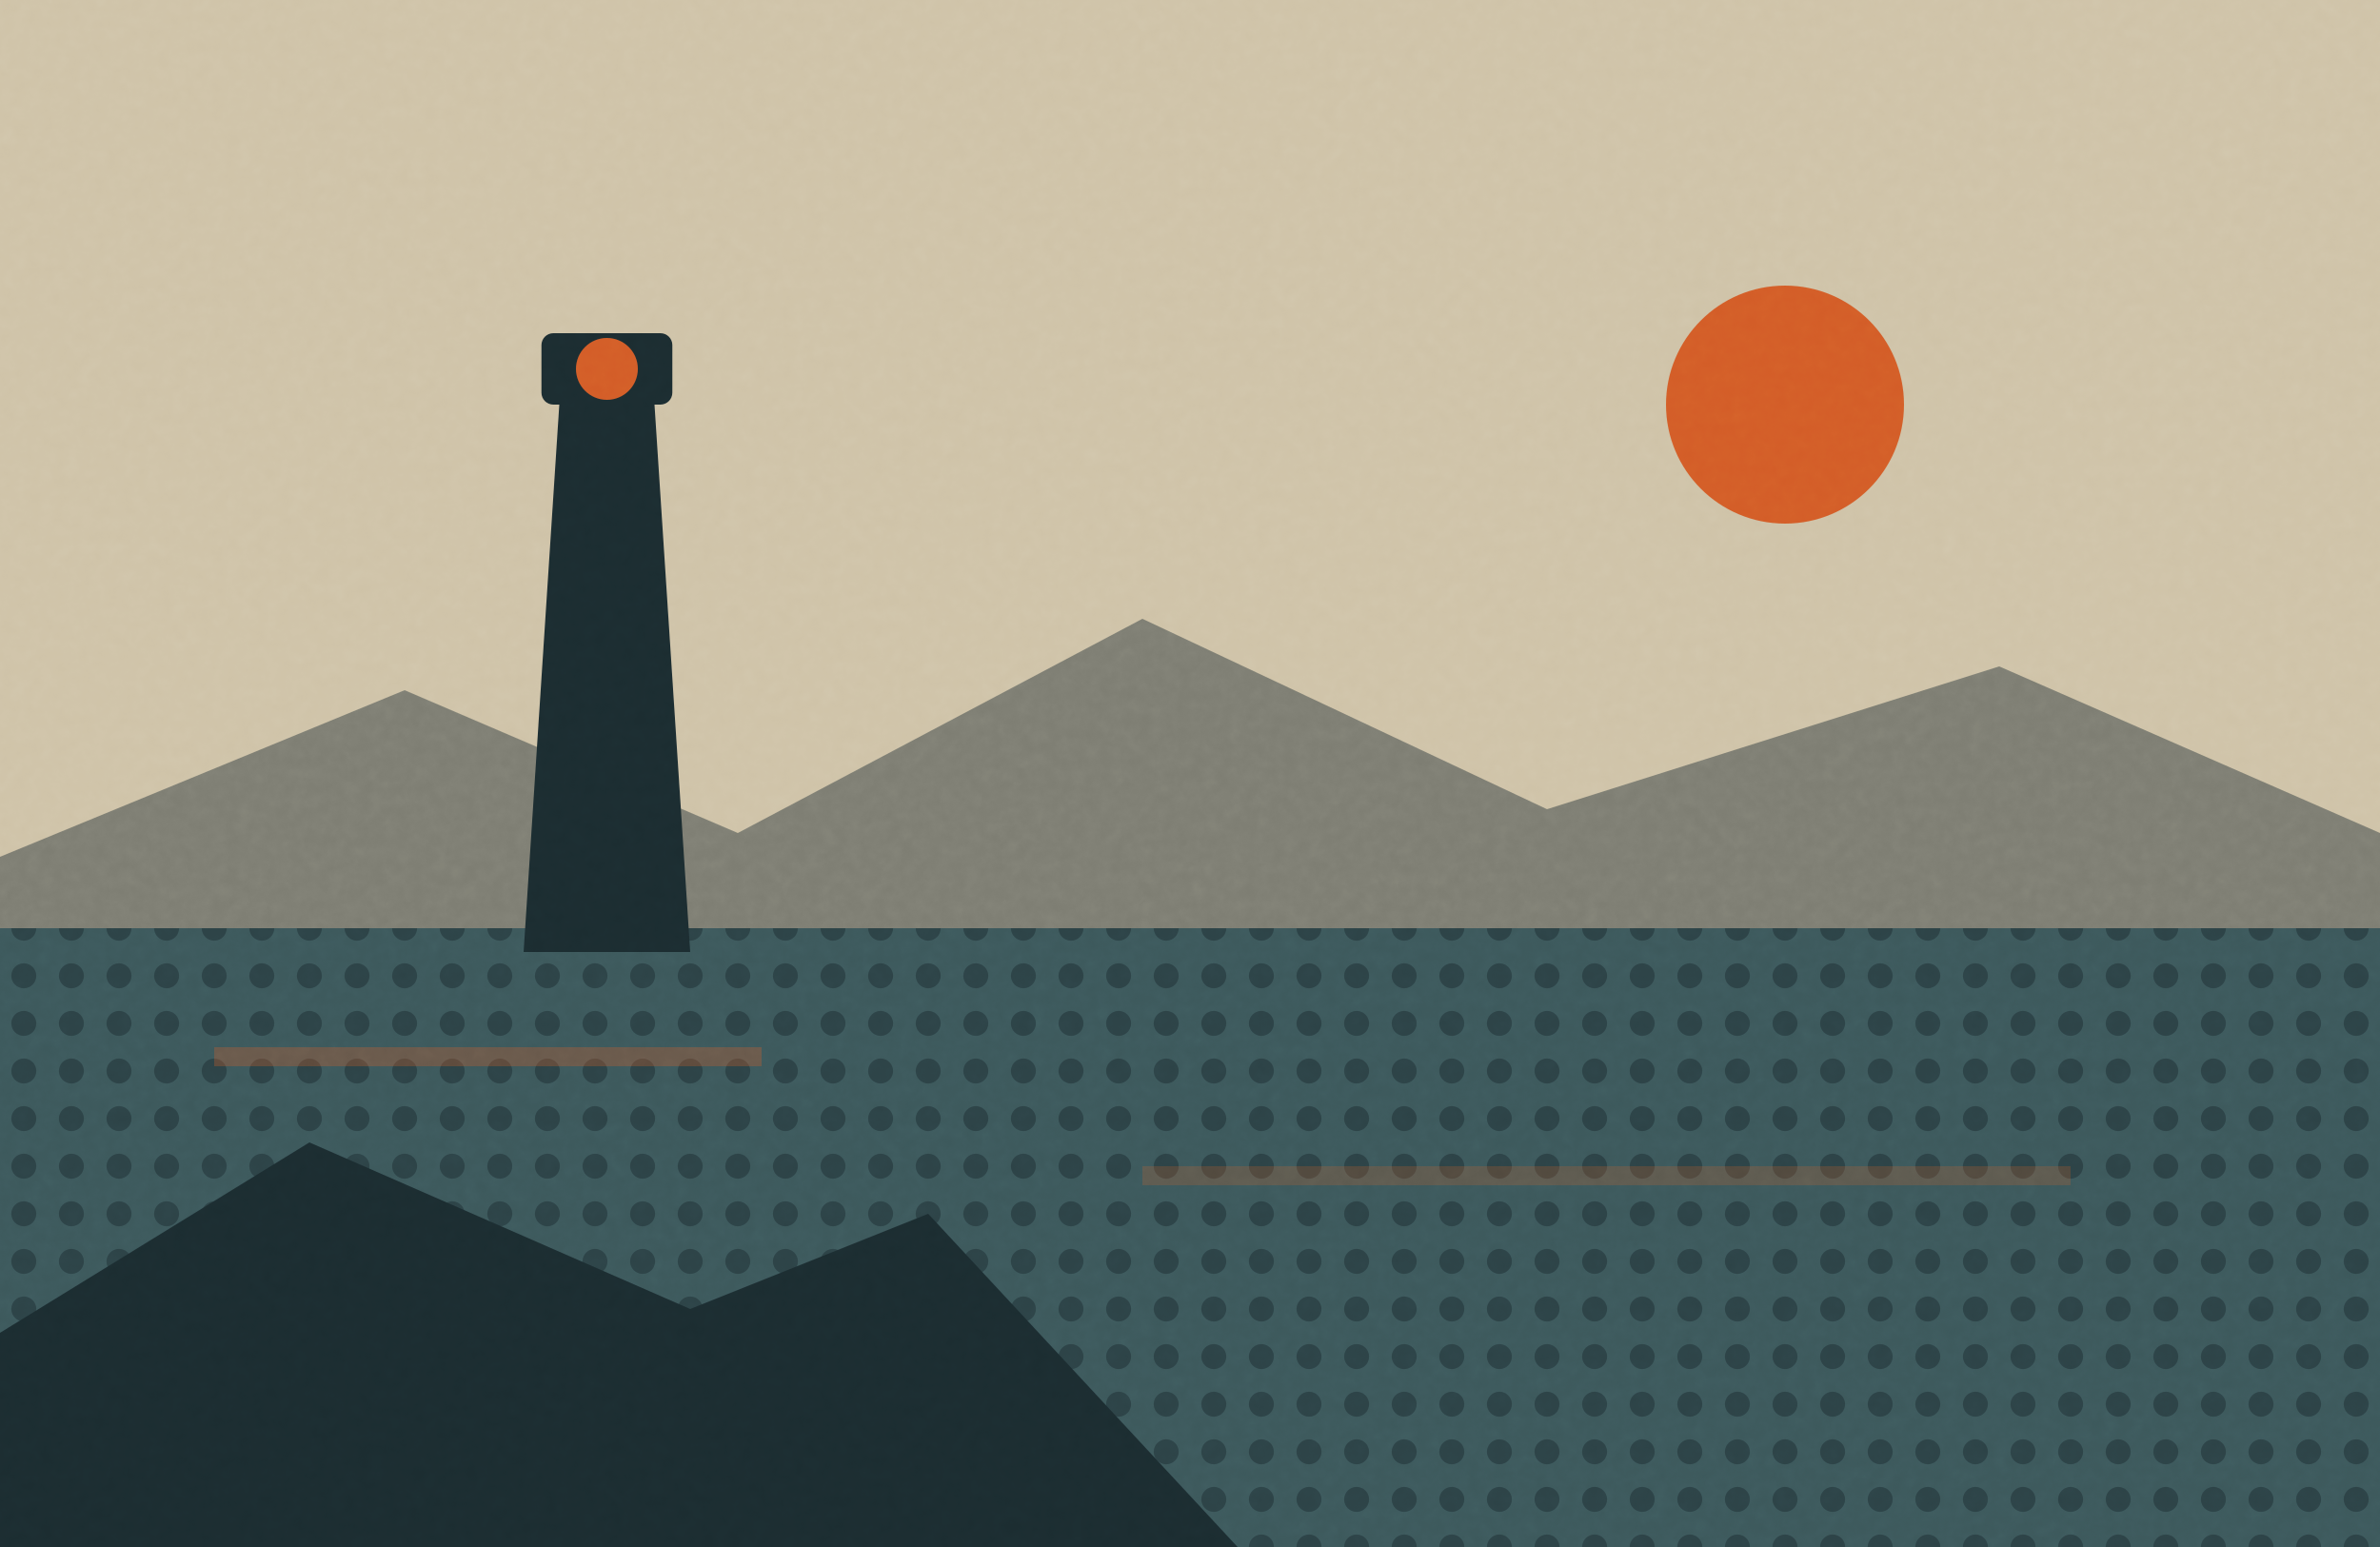
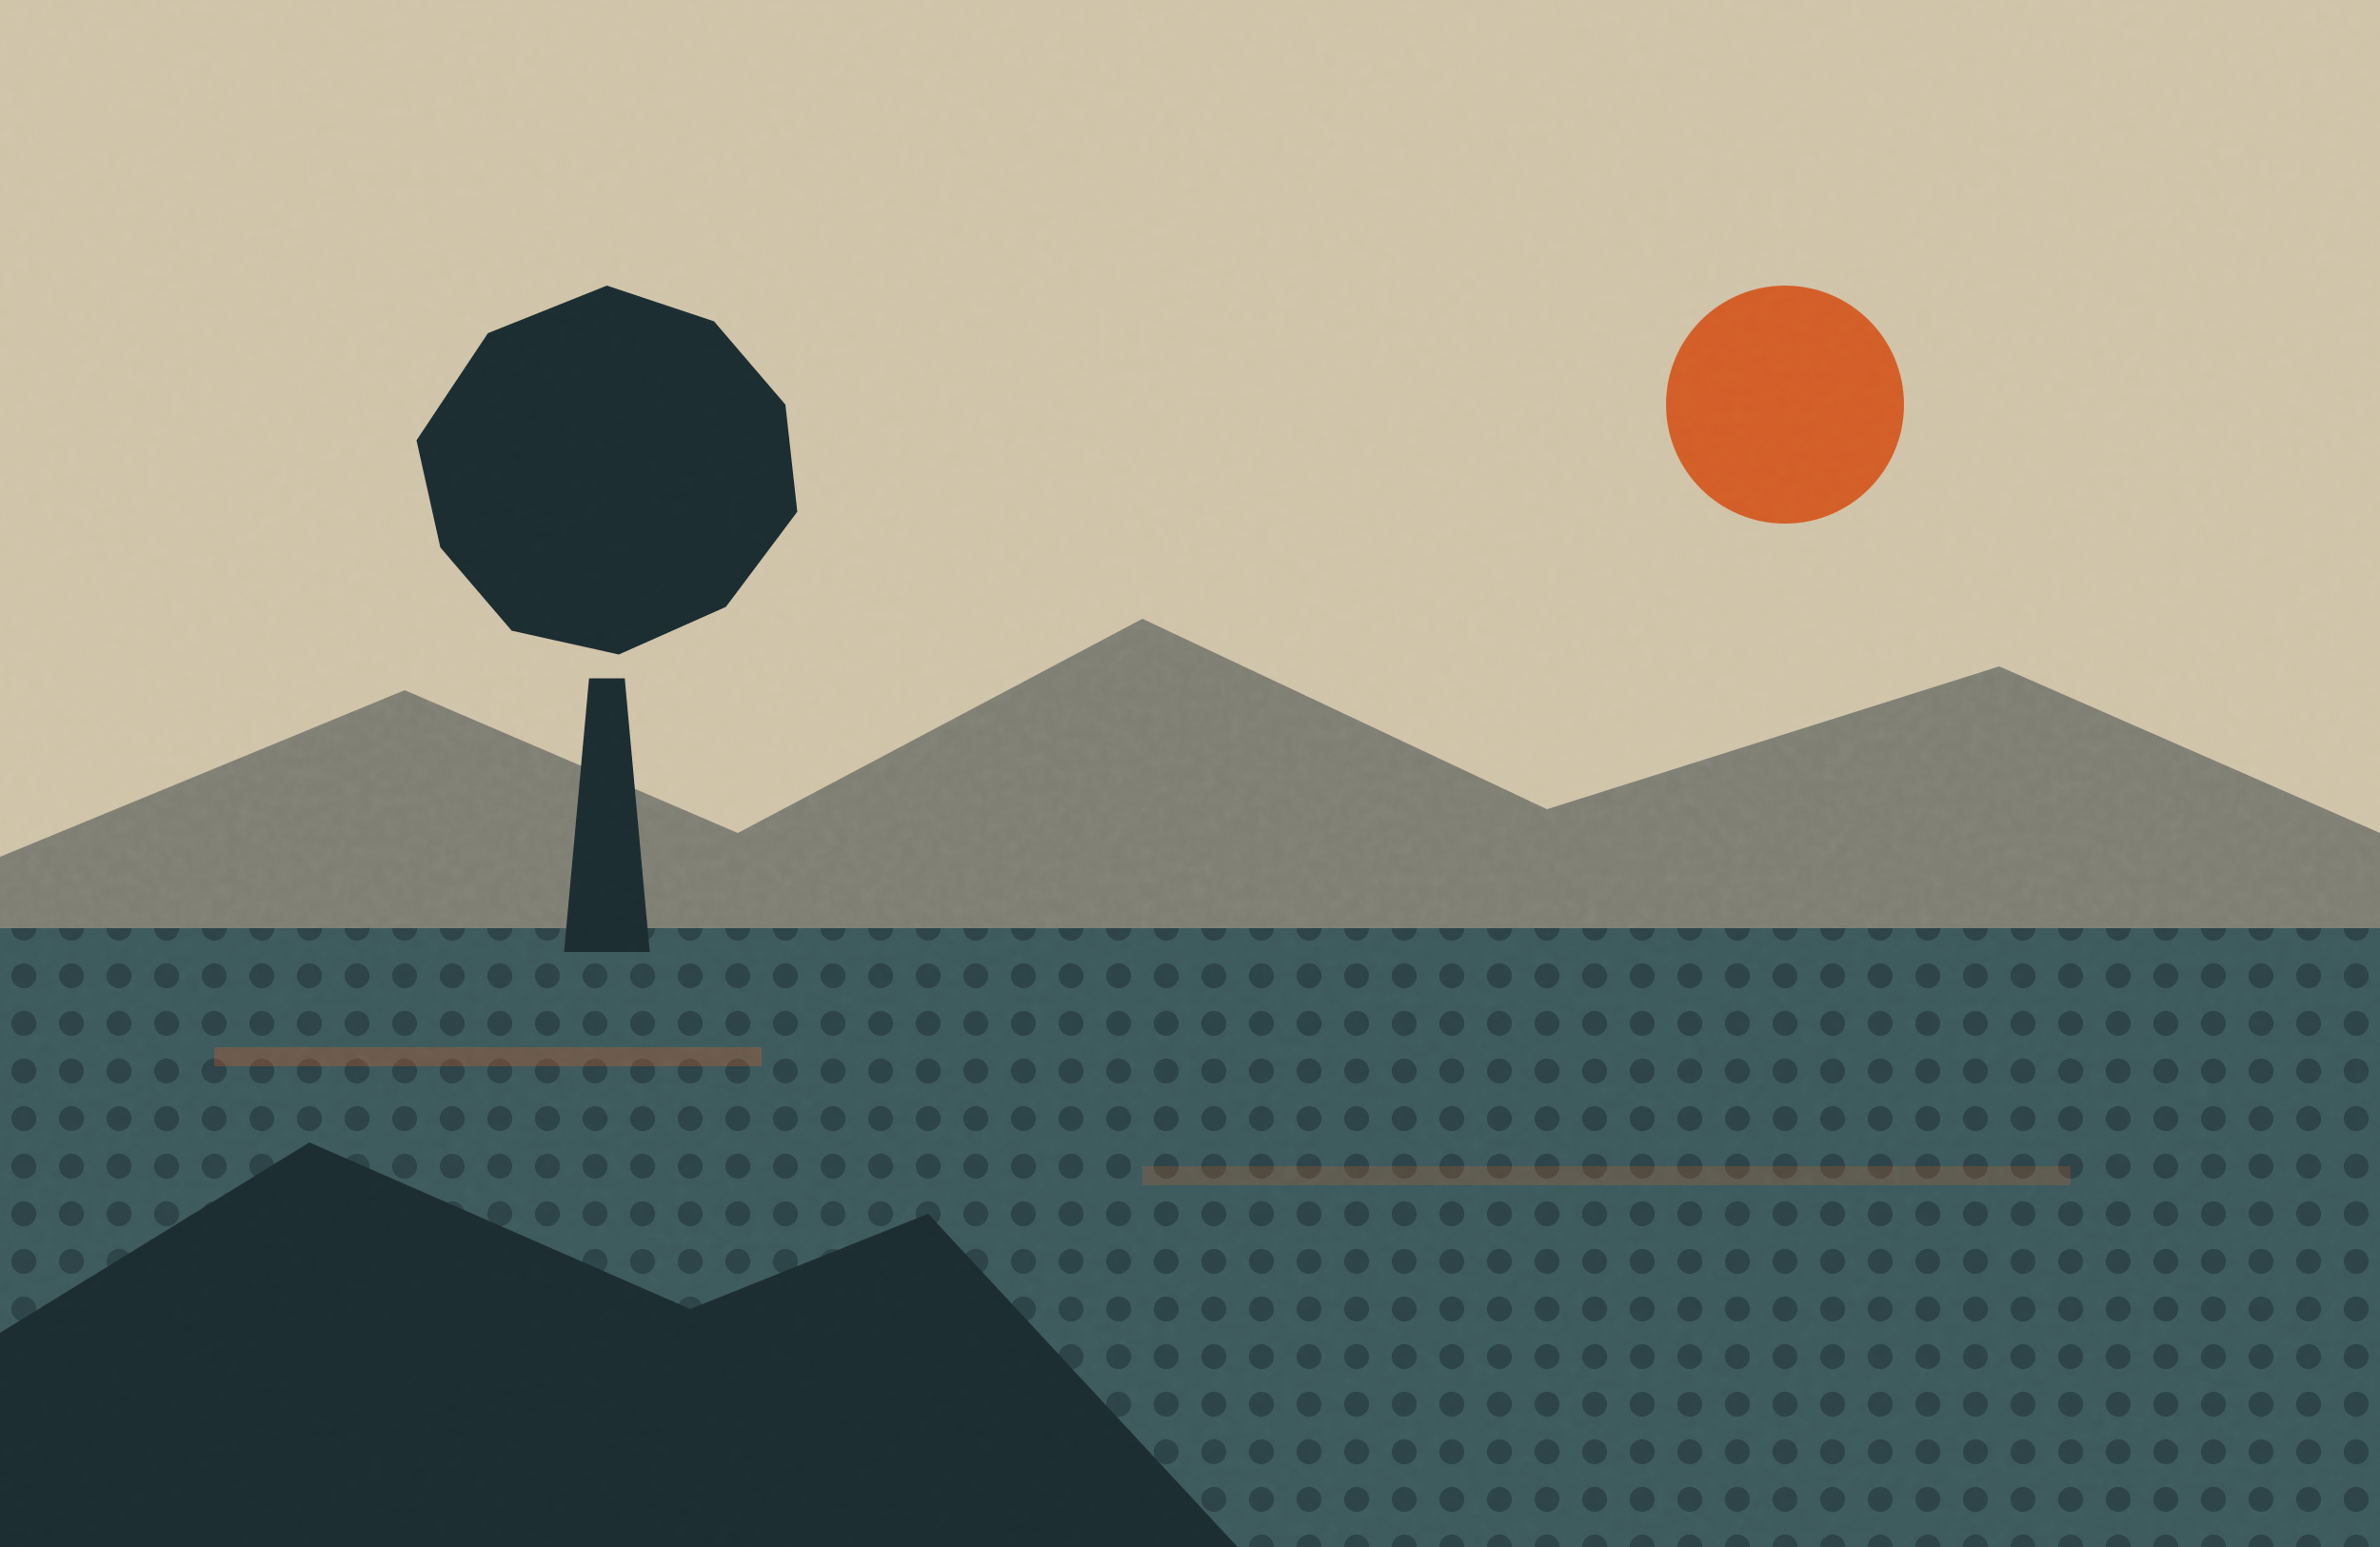
<svg xmlns="http://www.w3.org/2000/svg" viewBox="0 0 200 130" preserveAspectRatio="xMidYMid slice">
  <defs>
    <filter id="grga6">
      <feTurbulence type="fractalNoise" baseFrequency="0.9" numOctaves="3" />
      <feColorMatrix type="saturate" values="0" />
    </filter>
    <pattern id="htga6" width="4" height="4" patternUnits="userSpaceOnUse">
      <circle cx="2" cy="2" r="1.05" fill="#1d2f35" opacity=".5" />
    </pattern>
  </defs>
  <rect width="200" height="130" fill="#d5cbb4" />
  <circle cx="150" cy="34" r="10" fill="#d9622b" />
  <rect x="0" y="52" width="200" height="26" fill="#d5cbb4" opacity=".45" />
  <polygon points="0,72 34,58 62,70 96,52 130,68 168,56 200,70 200,82 0,82" fill="#1d2f35" opacity=".45" />
  <rect x="0" y="78" width="200" height="52" fill="#3f5d63" />
  <rect x="0" y="78" width="200" height="52" fill="url(#htga6)" />
  <rect x="18" y="88" width="46" height="1.6" fill="#d9622b" opacity="0.3" />
  <rect x="96" y="98" width="78" height="1.6" fill="#d9622b" opacity="0.22" />
  <rect x="18" y="110" width="34" height="1.6" fill="#d9622b" opacity="0.16" />
-   <polygon points="44,80 47,34 55,34 58,80" fill="#1d2f35" />
-   <rect x="45.5" y="28" width="11" height="6" rx="1" fill="#1d2f35" />
-   <circle cx="51" cy="31" r="2.6" fill="#d9622b" />
+   <polygon points="47.4,80 49.5,57 52.5,57 54.6,80" fill="#1d2f35" />
+   <polygon points="51,24 60,27 66,34 67,43 61,51 52,55 43,53 37,46 35,37 41,28" fill="#1d2f35" />
  <polygon points="0,112 26,96 58,110 78,102 104,130 0,130" fill="#1d2f35" />
  <rect width="200" height="130" fill="#c8a97a" opacity=".13" style="mix-blend-mode:multiply" />
  <rect width="200" height="130" filter="url(#grga6)" opacity="0.1" style="mix-blend-mode:overlay" />
</svg>
